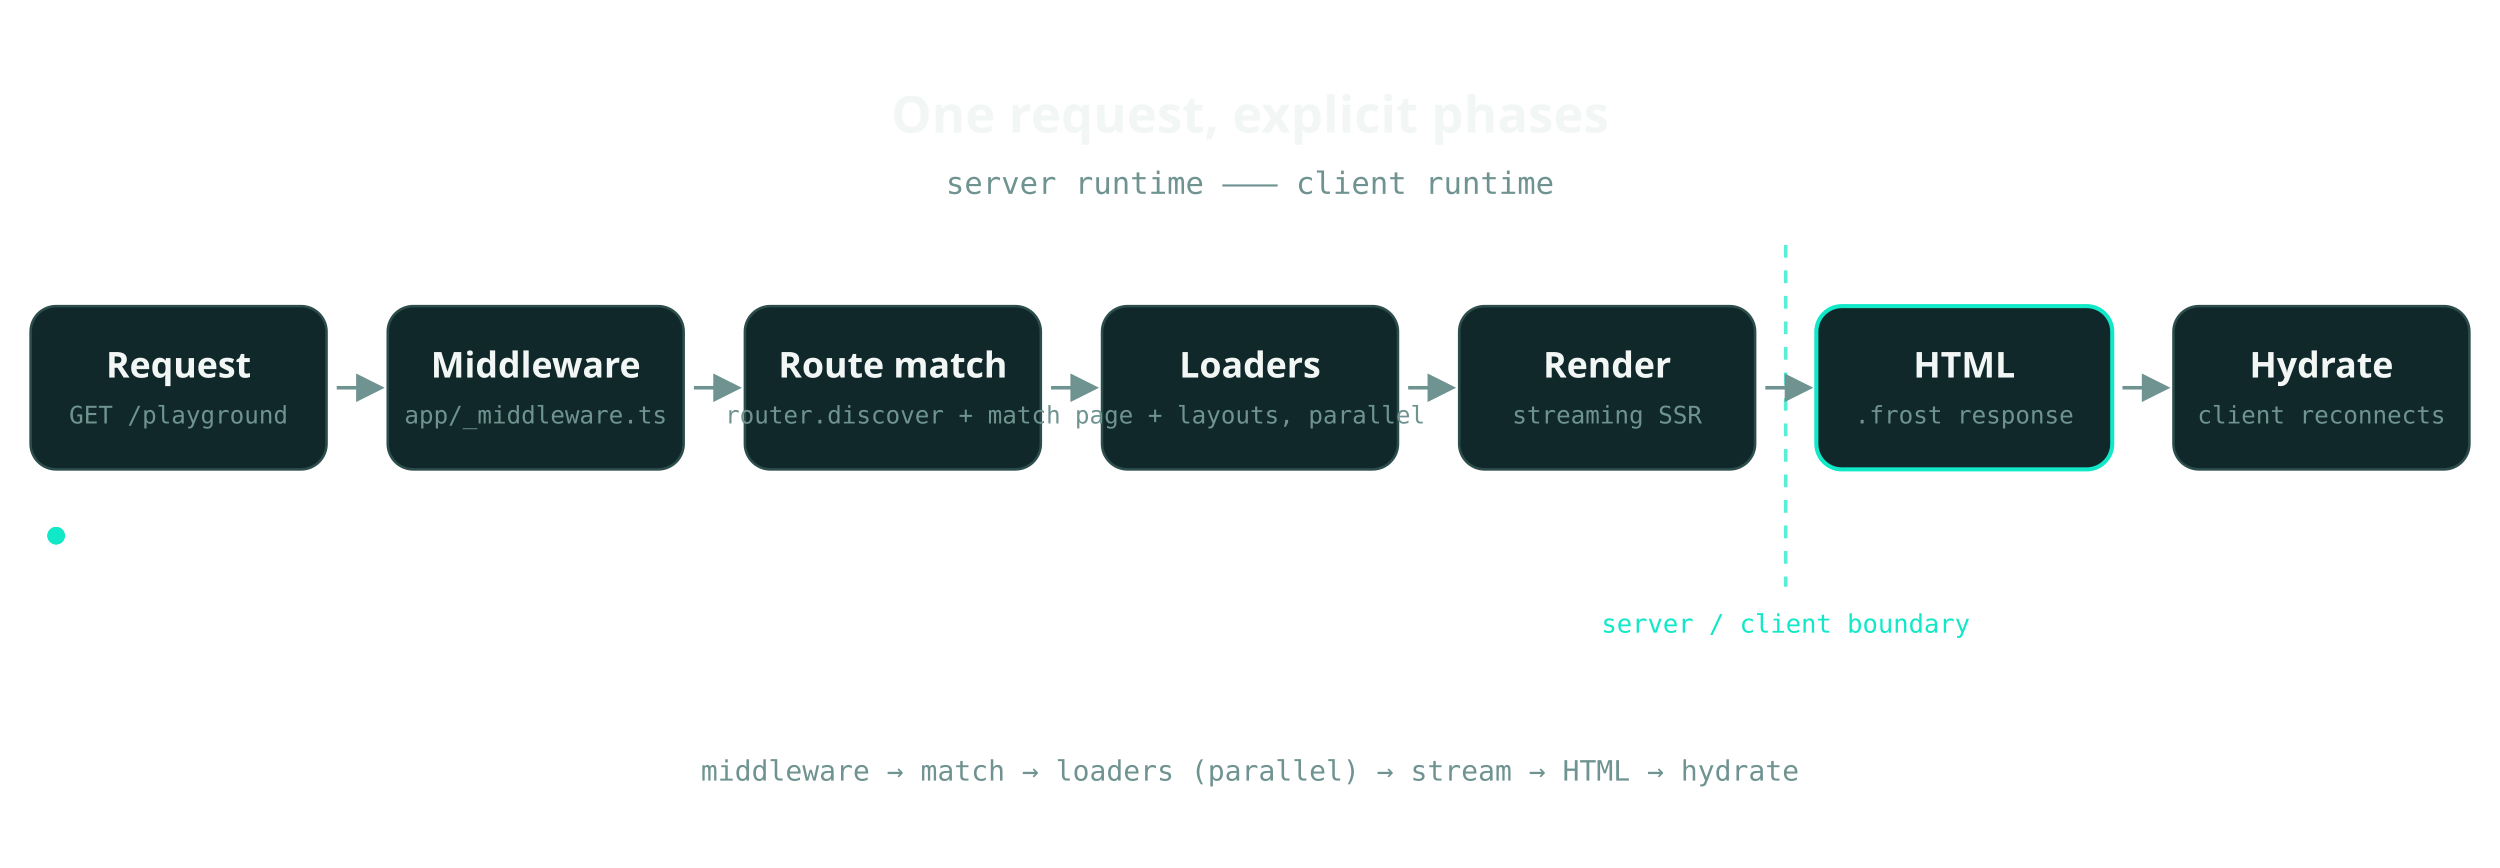
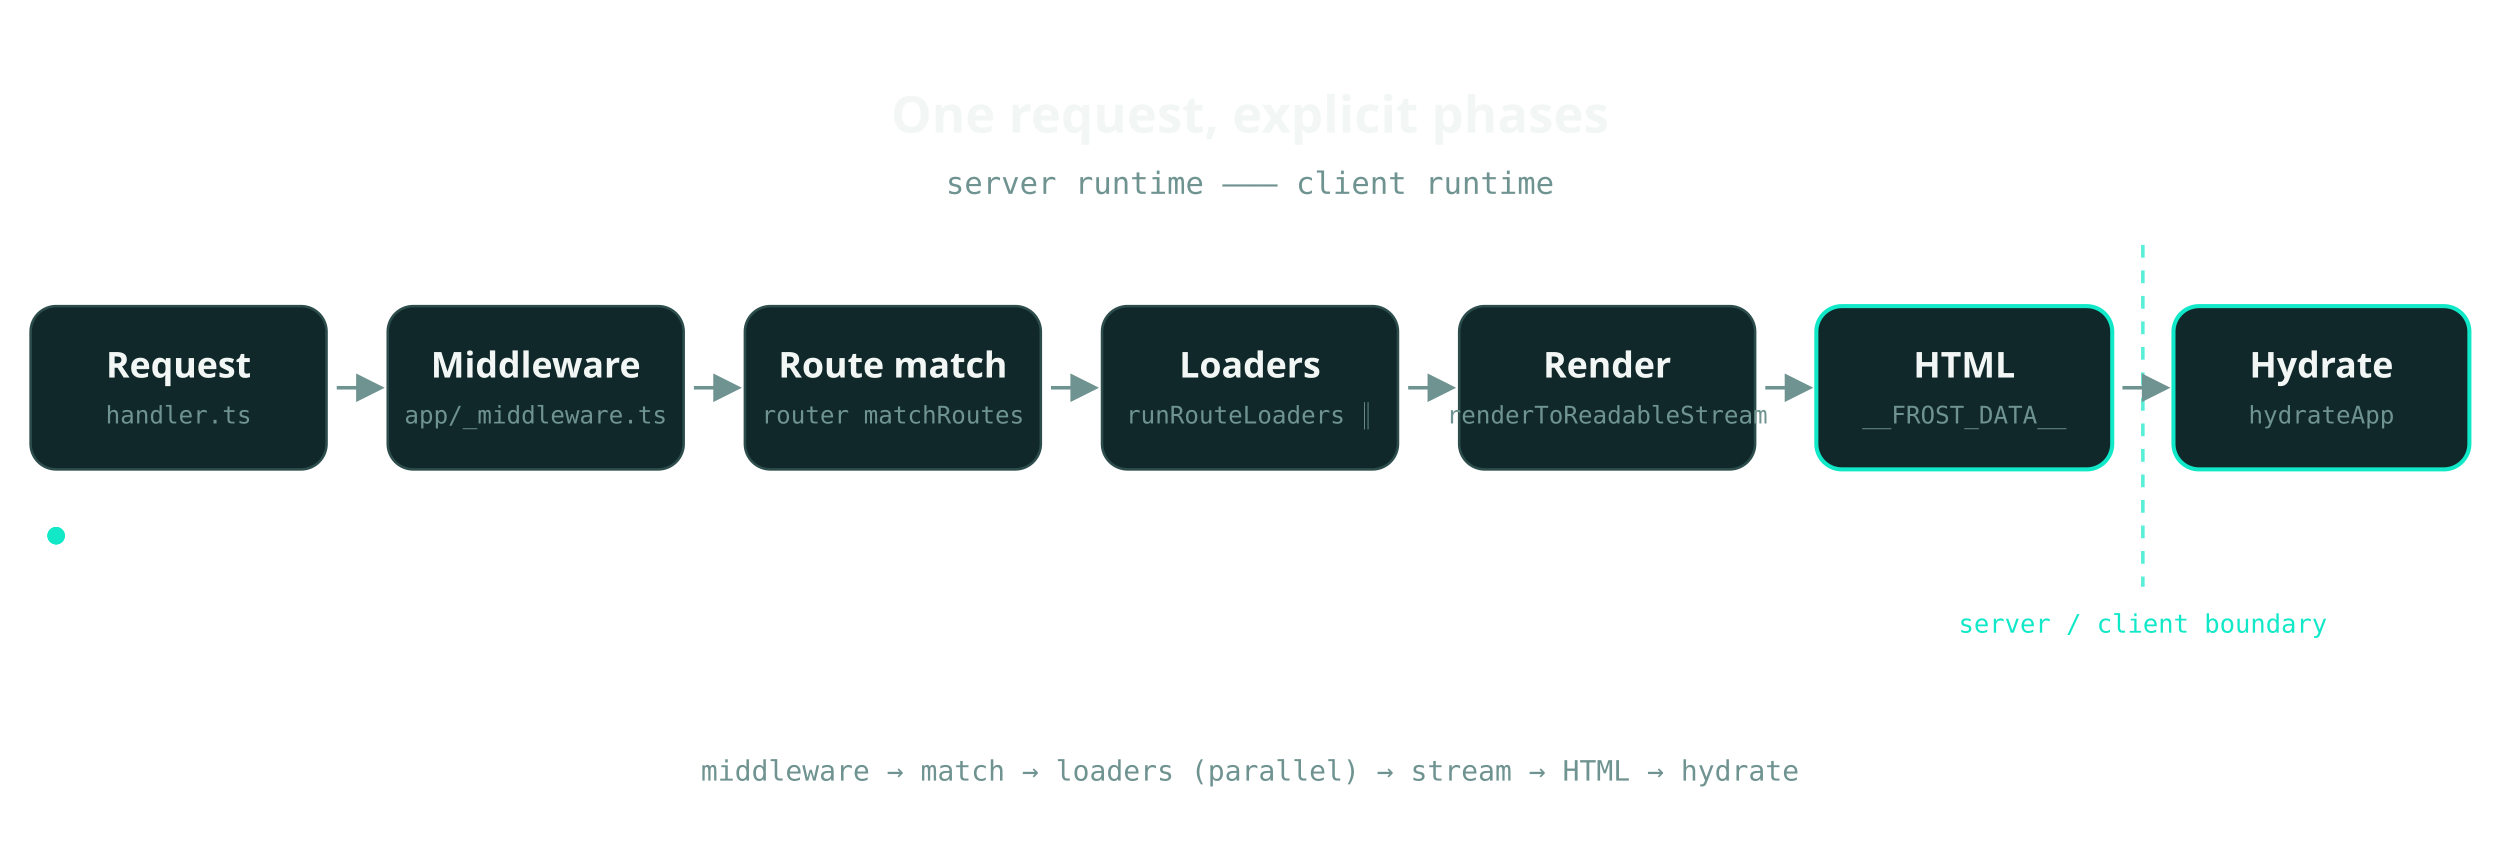
<svg xmlns="http://www.w3.org/2000/svg" viewBox="0 0 980 340" width="980" height="340" role="img" aria-label="Frost request lifecycle">
  <style>
.dot{animation:dotmove 9s linear infinite}
.dot.d2{animation-delay:-3s}.dot.d3{animation-delay:-6s}
@keyframes dotmove{from{transform:translateX(0);opacity:0}8%{opacity:1}92%{opacity:1}to{transform:translateX(916px);opacity:0}}
@media (prefers-reduced-motion: reduce){*{animation:none !important}}</style>
  <defs>
    <marker id="arr" markerWidth="8" markerHeight="8" refX="6" refY="4" orient="auto">
      <path d="M0 0L8 4L0 8z" fill="#6f9390" />
    </marker>
  </defs>
  <text x="490" y="52" text-anchor="middle" font-family="'Space Grotesk','Segoe UI',system-ui,-apple-system,sans-serif" font-size="20" font-weight="600" fill="#f2f7f5">One request, explicit phases</text>
-   <text x="490" y="76" text-anchor="middle" font-family="'Space Mono',ui-monospace,'Cascadia Mono',Consolas,monospace" font-size="12" fill="#6f9390">server runtime ——— client runtime</text>
-   <line x1="700" y1="96" x2="700" y2="230" stroke="#10e8c8" stroke-width="1.4" stroke-dasharray="5 5" opacity="0.7" />
-   <text x="700" y="248" text-anchor="middle" font-family="'Space Mono',ui-monospace,'Cascadia Mono',Consolas,monospace" font-size="10" fill="#10e8c8">server / client boundary</text>
+   <text x="490" y="76" text-anchor="middle" font-family="ui-monospace,SFMono-Regular,Menlo,Consolas,monospace" font-size="12" fill="#6f9390">server runtime ——— client runtime</text>
+   <line x1="840" y1="96" x2="840" y2="230" stroke="#10e8c8" stroke-width="1.4" stroke-dasharray="5 5" opacity="0.7" />
+   <text x="840" y="248" text-anchor="middle" font-family="ui-monospace,SFMono-Regular,Menlo,Consolas,monospace" font-size="10" fill="#10e8c8">server / client boundary</text>
  <g>
    <rect x="12" y="120" width="116" height="64" rx="10" fill="#10282a" stroke="#2c4d4b" stroke-width="1" />
    <text x="70" y="148" text-anchor="middle" font-family="'Space Grotesk','Segoe UI',system-ui,-apple-system,sans-serif" font-size="14" font-weight="600" fill="#f2f7f5">Request</text>
-     <text x="70" y="166" text-anchor="middle" font-family="'Space Mono',ui-monospace,'Cascadia Mono',Consolas,monospace" font-size="9.5" fill="#6f9390">GET /playground</text>
+     <text x="70" y="166" text-anchor="middle" font-family="ui-monospace,SFMono-Regular,Menlo,Consolas,monospace" font-size="9.5" fill="#6f9390">handler.ts</text>
    <path d="M132 152 h16" stroke="#6f9390" stroke-width="1.4" marker-end="url(#arr)" />
  </g>
  <g>
    <rect x="152" y="120" width="116" height="64" rx="10" fill="#10282a" stroke="#2c4d4b" stroke-width="1" />
    <text x="210" y="148" text-anchor="middle" font-family="'Space Grotesk','Segoe UI',system-ui,-apple-system,sans-serif" font-size="14" font-weight="600" fill="#f2f7f5">Middleware</text>
-     <text x="210" y="166" text-anchor="middle" font-family="'Space Mono',ui-monospace,'Cascadia Mono',Consolas,monospace" font-size="9.5" fill="#6f9390">app/_middleware.ts</text>
+     <text x="210" y="166" text-anchor="middle" font-family="ui-monospace,SFMono-Regular,Menlo,Consolas,monospace" font-size="9.5" fill="#6f9390">app/_middleware.ts</text>
    <path d="M272 152 h16" stroke="#6f9390" stroke-width="1.4" marker-end="url(#arr)" />
  </g>
  <g>
    <rect x="292" y="120" width="116" height="64" rx="10" fill="#10282a" stroke="#2c4d4b" stroke-width="1" />
    <text x="350" y="148" text-anchor="middle" font-family="'Space Grotesk','Segoe UI',system-ui,-apple-system,sans-serif" font-size="14" font-weight="600" fill="#f2f7f5">Route match</text>
-     <text x="350" y="166" text-anchor="middle" font-family="'Space Mono',ui-monospace,'Cascadia Mono',Consolas,monospace" font-size="9.5" fill="#6f9390">router.discover + match</text>
+     <text x="350" y="166" text-anchor="middle" font-family="ui-monospace,SFMono-Regular,Menlo,Consolas,monospace" font-size="9.5" fill="#6f9390">router matchRoutes</text>
    <path d="M412 152 h16" stroke="#6f9390" stroke-width="1.4" marker-end="url(#arr)" />
  </g>
  <g>
    <rect x="432" y="120" width="116" height="64" rx="10" fill="#10282a" stroke="#2c4d4b" stroke-width="1" />
    <text x="490" y="148" text-anchor="middle" font-family="'Space Grotesk','Segoe UI',system-ui,-apple-system,sans-serif" font-size="14" font-weight="600" fill="#f2f7f5">Loaders</text>
-     <text x="490" y="166" text-anchor="middle" font-family="'Space Mono',ui-monospace,'Cascadia Mono',Consolas,monospace" font-size="9.5" fill="#6f9390">page + layouts, parallel</text>
+     <text x="490" y="166" text-anchor="middle" font-family="ui-monospace,SFMono-Regular,Menlo,Consolas,monospace" font-size="9.5" fill="#6f9390">runRouteLoaders ∥</text>
    <path d="M552 152 h16" stroke="#6f9390" stroke-width="1.4" marker-end="url(#arr)" />
  </g>
  <g>
    <rect x="572" y="120" width="116" height="64" rx="10" fill="#10282a" stroke="#2c4d4b" stroke-width="1" />
    <text x="630" y="148" text-anchor="middle" font-family="'Space Grotesk','Segoe UI',system-ui,-apple-system,sans-serif" font-size="14" font-weight="600" fill="#f2f7f5">Render</text>
-     <text x="630" y="166" text-anchor="middle" font-family="'Space Mono',ui-monospace,'Cascadia Mono',Consolas,monospace" font-size="9.5" fill="#6f9390">streaming SSR</text>
+     <text x="630" y="166" text-anchor="middle" font-family="ui-monospace,SFMono-Regular,Menlo,Consolas,monospace" font-size="9.5" fill="#6f9390">renderToReadableStream</text>
    <path d="M692 152 h16" stroke="#6f9390" stroke-width="1.4" marker-end="url(#arr)" />
  </g>
  <g>
    <rect x="712" y="120" width="116" height="64" rx="10" fill="#10282a" stroke="#10e8c8" stroke-width="1.6" />
    <text x="770" y="148" text-anchor="middle" font-family="'Space Grotesk','Segoe UI',system-ui,-apple-system,sans-serif" font-size="14" font-weight="600" fill="#f2f7f5">HTML</text>
-     <text x="770" y="166" text-anchor="middle" font-family="'Space Mono',ui-monospace,'Cascadia Mono',Consolas,monospace" font-size="9.5" fill="#6f9390">.frost response</text>
+     <text x="770" y="166" text-anchor="middle" font-family="ui-monospace,SFMono-Regular,Menlo,Consolas,monospace" font-size="9.5" fill="#6f9390">__FROST_DATA__</text>
    <path d="M832 152 h16" stroke="#6f9390" stroke-width="1.4" marker-end="url(#arr)" />
  </g>
  <g>
-     <rect x="852" y="120" width="116" height="64" rx="10" fill="#10282a" stroke="#2c4d4b" stroke-width="1" />
+     <rect x="852" y="120" width="116" height="64" rx="10" fill="#10282a" stroke="#10e8c8" stroke-width="1.6" />
    <text x="910" y="148" text-anchor="middle" font-family="'Space Grotesk','Segoe UI',system-ui,-apple-system,sans-serif" font-size="14" font-weight="600" fill="#f2f7f5">Hydrate</text>
-     <text x="910" y="166" text-anchor="middle" font-family="'Space Mono',ui-monospace,'Cascadia Mono',Consolas,monospace" font-size="9.5" fill="#6f9390">client reconnects</text>
+     <text x="910" y="166" text-anchor="middle" font-family="ui-monospace,SFMono-Regular,Menlo,Consolas,monospace" font-size="9.5" fill="#6f9390">hydrateApp</text>
  </g>
  <circle class="dot d1" cx="22" cy="210" r="3.4" fill="#10e8c8" />
  <circle class="dot d2" cx="22" cy="210" r="3.4" fill="#10e8c8" />
  <circle class="dot d3" cx="22" cy="210" r="3.4" fill="#10e8c8" />
-   <text x="490" y="306" text-anchor="middle" font-family="'Space Mono',ui-monospace,'Cascadia Mono',Consolas,monospace" font-size="11" fill="#6f9390">middleware → match → loaders (parallel) → stream → HTML → hydrate</text>
+   <text x="490" y="306" text-anchor="middle" font-family="ui-monospace,SFMono-Regular,Menlo,Consolas,monospace" font-size="11" fill="#6f9390">middleware → match → loaders (parallel) → stream → HTML → hydrate</text>
</svg>
